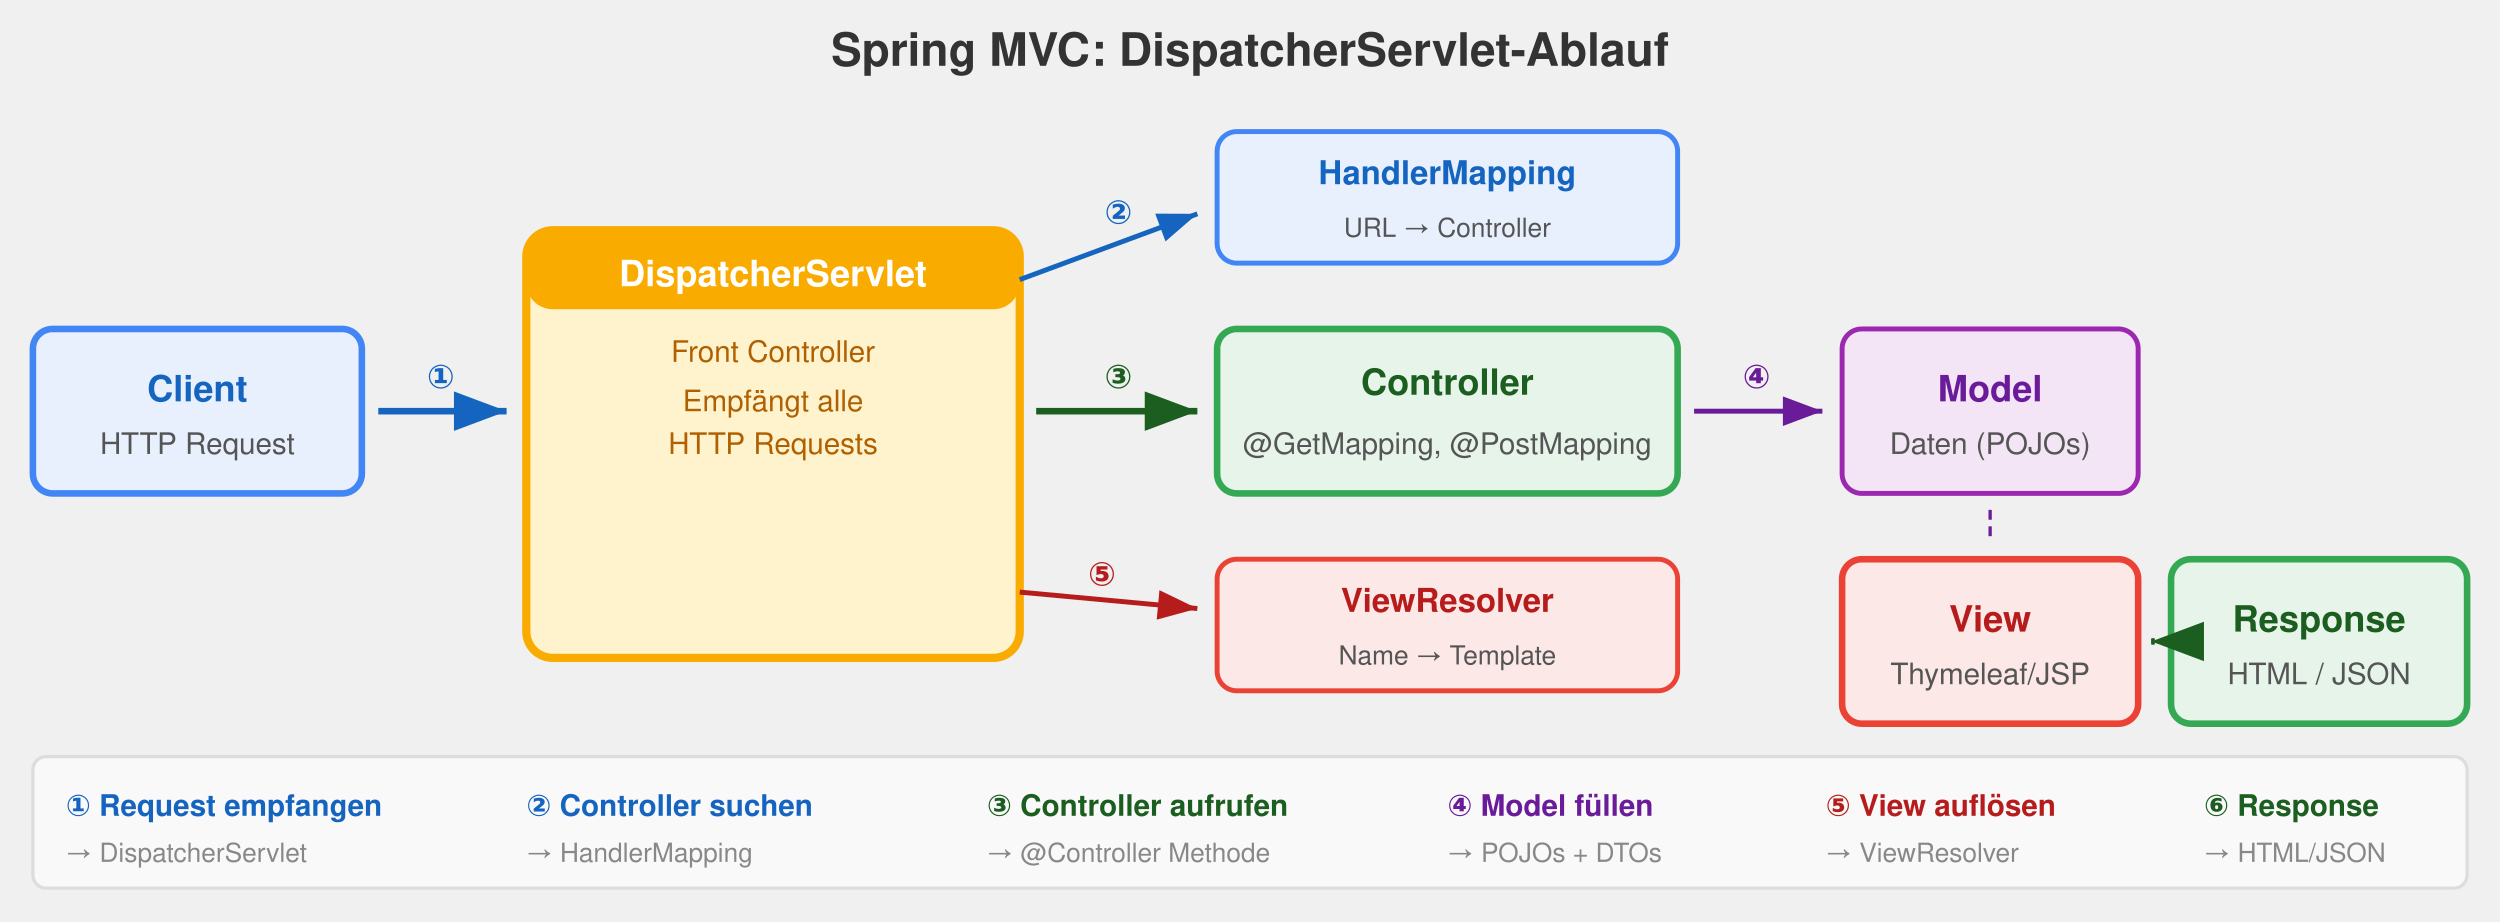
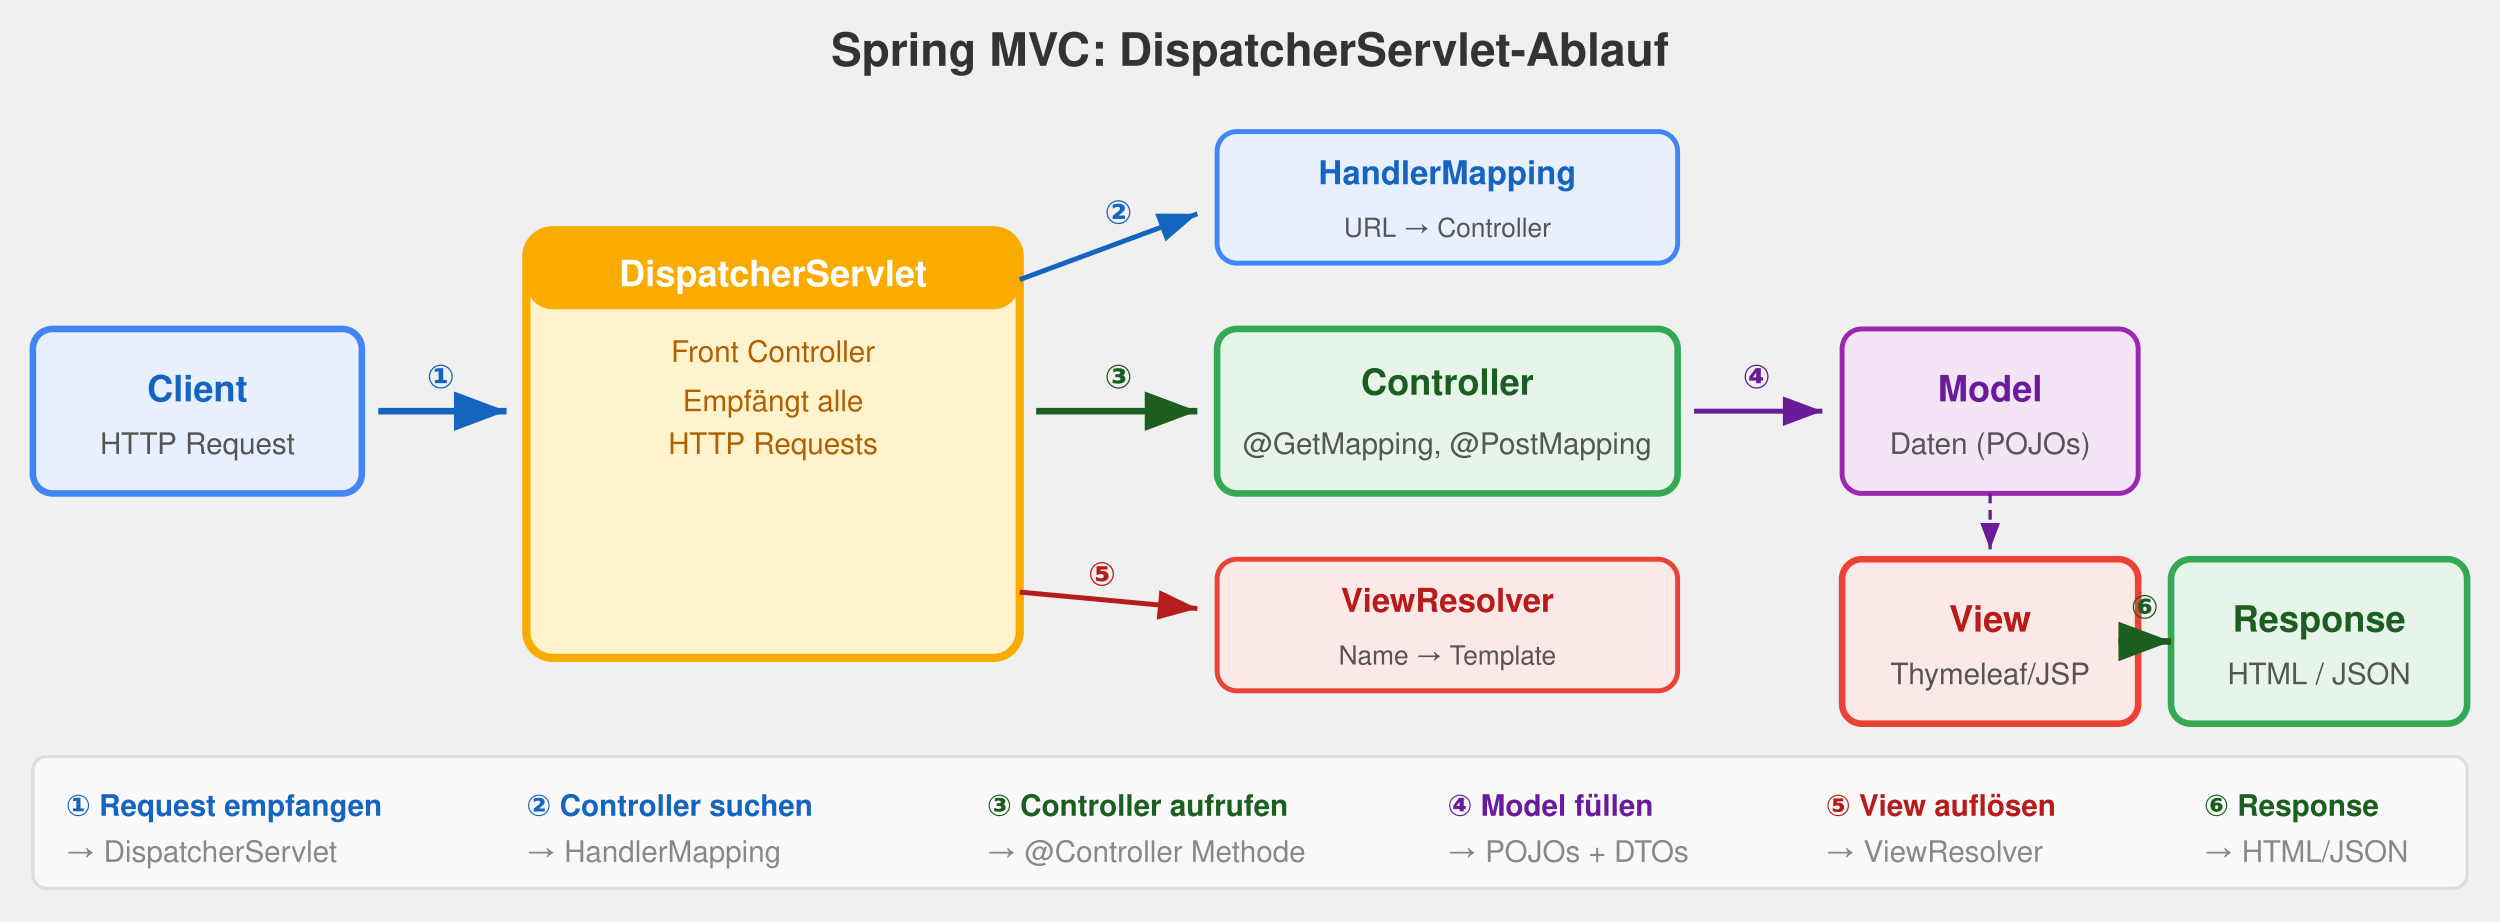
- <svg xmlns="http://www.w3.org/2000/svg" viewBox="0 0 760 280" font-family="Source Sans Pro, Helvetica, Arial, sans-serif">
+ <svg xmlns="http://www.w3.org/2000/svg" viewBox="0 0 760 280" font-family="Source Sans Pro, Helvetica, Arial, sans-serif" role="img" aria-labelledby="ds-title ds-desc">
  <defs>
    <marker id="ab" markerWidth="8" markerHeight="6" refX="8" refY="3" orient="auto">
      <polygon points="0,0 8,3 0,6" fill="#1565c0" />
    </marker>
    <marker id="ar" markerWidth="8" markerHeight="6" refX="8" refY="3" orient="auto">
      <polygon points="0,0 8,3 0,6" fill="#b71c1c" />
    </marker>
    <marker id="ag" markerWidth="8" markerHeight="6" refX="8" refY="3" orient="auto">
      <polygon points="0,0 8,3 0,6" fill="#1b5e20" />
    </marker>
    <marker id="ap" markerWidth="8" markerHeight="6" refX="8" refY="3" orient="auto">
      <polygon points="0,0 8,3 0,6" fill="#6a1b9a" />
    </marker>
  </defs>
  <text x="380" y="20" text-anchor="middle" font-size="14" font-weight="700" fill="#333">Spring MVC: DispatcherServlet-Ablauf</text>
  <rect x="10" y="100" width="100" height="50" rx="6" fill="#e8f0fe" stroke="#4285f4" stroke-width="2" />
  <text x="60" y="122" text-anchor="middle" font-size="11" font-weight="700" fill="#1565c0">Client</text>
  <text x="60" y="138" text-anchor="middle" font-size="9" fill="#555">HTTP Request</text>
  <rect x="160" y="70" width="150" height="130" rx="8" fill="#fff3cd" stroke="#f9ab00" stroke-width="2.5" />
  <rect x="160" y="70" width="150" height="24" rx="8" fill="#f9ab00" />
  <text x="235" y="87" text-anchor="middle" font-size="11" font-weight="700" fill="white">DispatcherServlet</text>
  <text x="235" y="110" text-anchor="middle" font-size="9" fill="#b06000">Front Controller</text>
  <text x="235" y="125" text-anchor="middle" font-size="9" fill="#b06000">Empfängt alle</text>
  <text x="235" y="138" text-anchor="middle" font-size="9" fill="#b06000">HTTP Requests</text>
  <rect x="370" y="40" width="140" height="40" rx="6" fill="#e8f0fe" stroke="#4285f4" stroke-width="1.5" />
  <text x="440" y="56" text-anchor="middle" font-size="10" font-weight="700" fill="#1565c0">HandlerMapping</text>
  <text x="440" y="72" text-anchor="middle" font-size="8" fill="#555">URL → Controller</text>
  <rect x="370" y="100" width="140" height="50" rx="6" fill="#e6f4ea" stroke="#34a853" stroke-width="2" />
  <text x="440" y="120" text-anchor="middle" font-size="11" font-weight="700" fill="#1b5e20">Controller</text>
  <text x="440" y="138" text-anchor="middle" font-size="9" fill="#555">@GetMapping, @PostMapping</text>
  <rect x="560" y="100" width="90" height="50" rx="6" fill="#f3e5f5" stroke="#9c27b0" stroke-width="1.5" />
  <text x="605" y="122" text-anchor="middle" font-size="11" font-weight="700" fill="#6a1b9a">Model</text>
  <text x="605" y="138" text-anchor="middle" font-size="9" fill="#555">Daten (POJOs)</text>
  <rect x="370" y="170" width="140" height="40" rx="6" fill="#fce8e6" stroke="#ea4335" stroke-width="1.5" />
  <text x="440" y="186" text-anchor="middle" font-size="10" font-weight="700" fill="#b71c1c">ViewResolver</text>
  <text x="440" y="202" text-anchor="middle" font-size="8" fill="#555">Name → Template</text>
  <rect x="560" y="170" width="90" height="50" rx="6" fill="#fce8e6" stroke="#ea4335" stroke-width="2" />
  <text x="605" y="192" text-anchor="middle" font-size="11" font-weight="700" fill="#b71c1c">View</text>
  <text x="605" y="208" text-anchor="middle" font-size="9" fill="#555">Thymeleaf/JSP</text>
  <rect x="660" y="170" width="90" height="50" rx="6" fill="#e6f4ea" stroke="#34a853" stroke-width="2" />
  <text x="705" y="192" text-anchor="middle" font-size="11" font-weight="700" fill="#1b5e20">Response</text>
  <text x="705" y="208" text-anchor="middle" font-size="9" fill="#555">HTML / JSON</text>
  <line x1="115" y1="125" x2="154" y2="125" stroke="#1565c0" stroke-width="2" marker-end="url(#ab)" />
  <text x="134" y="118" text-anchor="middle" font-size="10" font-weight="700" fill="#1565c0">①</text>
  <line x1="310" y1="85" x2="364" y2="65" stroke="#1565c0" stroke-width="1.5" marker-end="url(#ab)" />
  <text x="340" y="68" text-anchor="middle" font-size="10" font-weight="700" fill="#1565c0">②</text>
  <line x1="315" y1="125" x2="364" y2="125" stroke="#1b5e20" stroke-width="2" marker-end="url(#ag)" />
  <text x="340" y="118" text-anchor="middle" font-size="10" font-weight="700" fill="#1b5e20">③</text>
  <line x1="515" y1="125" x2="554" y2="125" stroke="#6a1b9a" stroke-width="1.5" marker-end="url(#ap)" />
  <text x="534" y="118" text-anchor="middle" font-size="10" font-weight="700" fill="#6a1b9a">④</text>
  <line x1="310" y1="180" x2="364" y2="185" stroke="#b71c1c" stroke-width="1.5" marker-end="url(#ar)" />
  <text x="335" y="178" text-anchor="middle" font-size="10" font-weight="700" fill="#b71c1c">⑤</text>
-   <line x1="655" y1="195" x2="654" y2="195" stroke="#1b5e20" stroke-width="1.5" />
-   <line x1="605" y1="155" x2="605" y2="164" stroke="#6a1b9a" stroke-width="1" stroke-dasharray="3,2" />
-   <line x1="655" y1="195" x2="654" y2="195" stroke="#1b5e20" stroke-width="2" marker-end="url(#ag)" />
+   <line x1="644" y1="195" x2="660" y2="195" stroke="#1b5e20" stroke-width="2" marker-end="url(#ag)" />
+   <text x="652" y="188" text-anchor="middle" font-size="10" font-weight="700" fill="#1b5e20">⑥</text>
+   <line x1="605" y1="150" x2="605" y2="167" stroke="#6a1b9a" stroke-width="1" stroke-dasharray="3,2" marker-end="url(#ap)" />
  <rect x="10" y="230" width="740" height="40" rx="4" fill="#f9f9f9" stroke="#ddd" />
  <text x="20" y="248" font-size="9" fill="#1565c0" font-weight="600">① Request empfangen</text>
  <text x="160" y="248" font-size="9" fill="#1565c0" font-weight="600">② Controller suchen</text>
  <text x="300" y="248" font-size="9" fill="#1b5e20" font-weight="600">③ Controller aufrufen</text>
  <text x="440" y="248" font-size="9" fill="#6a1b9a" font-weight="600">④ Model füllen</text>
  <text x="555" y="248" font-size="9" fill="#b71c1c" font-weight="600">⑤ View auflösen</text>
  <text x="670" y="248" font-size="9" fill="#1b5e20" font-weight="600">⑥ Response</text>
-   <text x="20" y="262" font-size="8" fill="#888">→ DispatcherServlet</text>
-   <text x="160" y="262" font-size="8" fill="#888">→ HandlerMapping</text>
-   <text x="300" y="262" font-size="8" fill="#888">→ @Controller Methode</text>
-   <text x="440" y="262" font-size="8" fill="#888">→ POJOs + DTOs</text>
-   <text x="555" y="262" font-size="8" fill="#888">→ ViewResolver</text>
-   <text x="670" y="262" font-size="8" fill="#888">→ HTML/JSON</text>
+   <text x="20" y="262" font-size="9" fill="#888">→ DispatcherServlet</text>
+   <text x="160" y="262" font-size="9" fill="#888">→ HandlerMapping</text>
+   <text x="300" y="262" font-size="9" fill="#888">→ @Controller Methode</text>
+   <text x="440" y="262" font-size="9" fill="#888">→ POJOs + DTOs</text>
+   <text x="555" y="262" font-size="9" fill="#888">→ ViewResolver</text>
+   <text x="670" y="262" font-size="9" fill="#888">→ HTML/JSON</text>
</svg>
